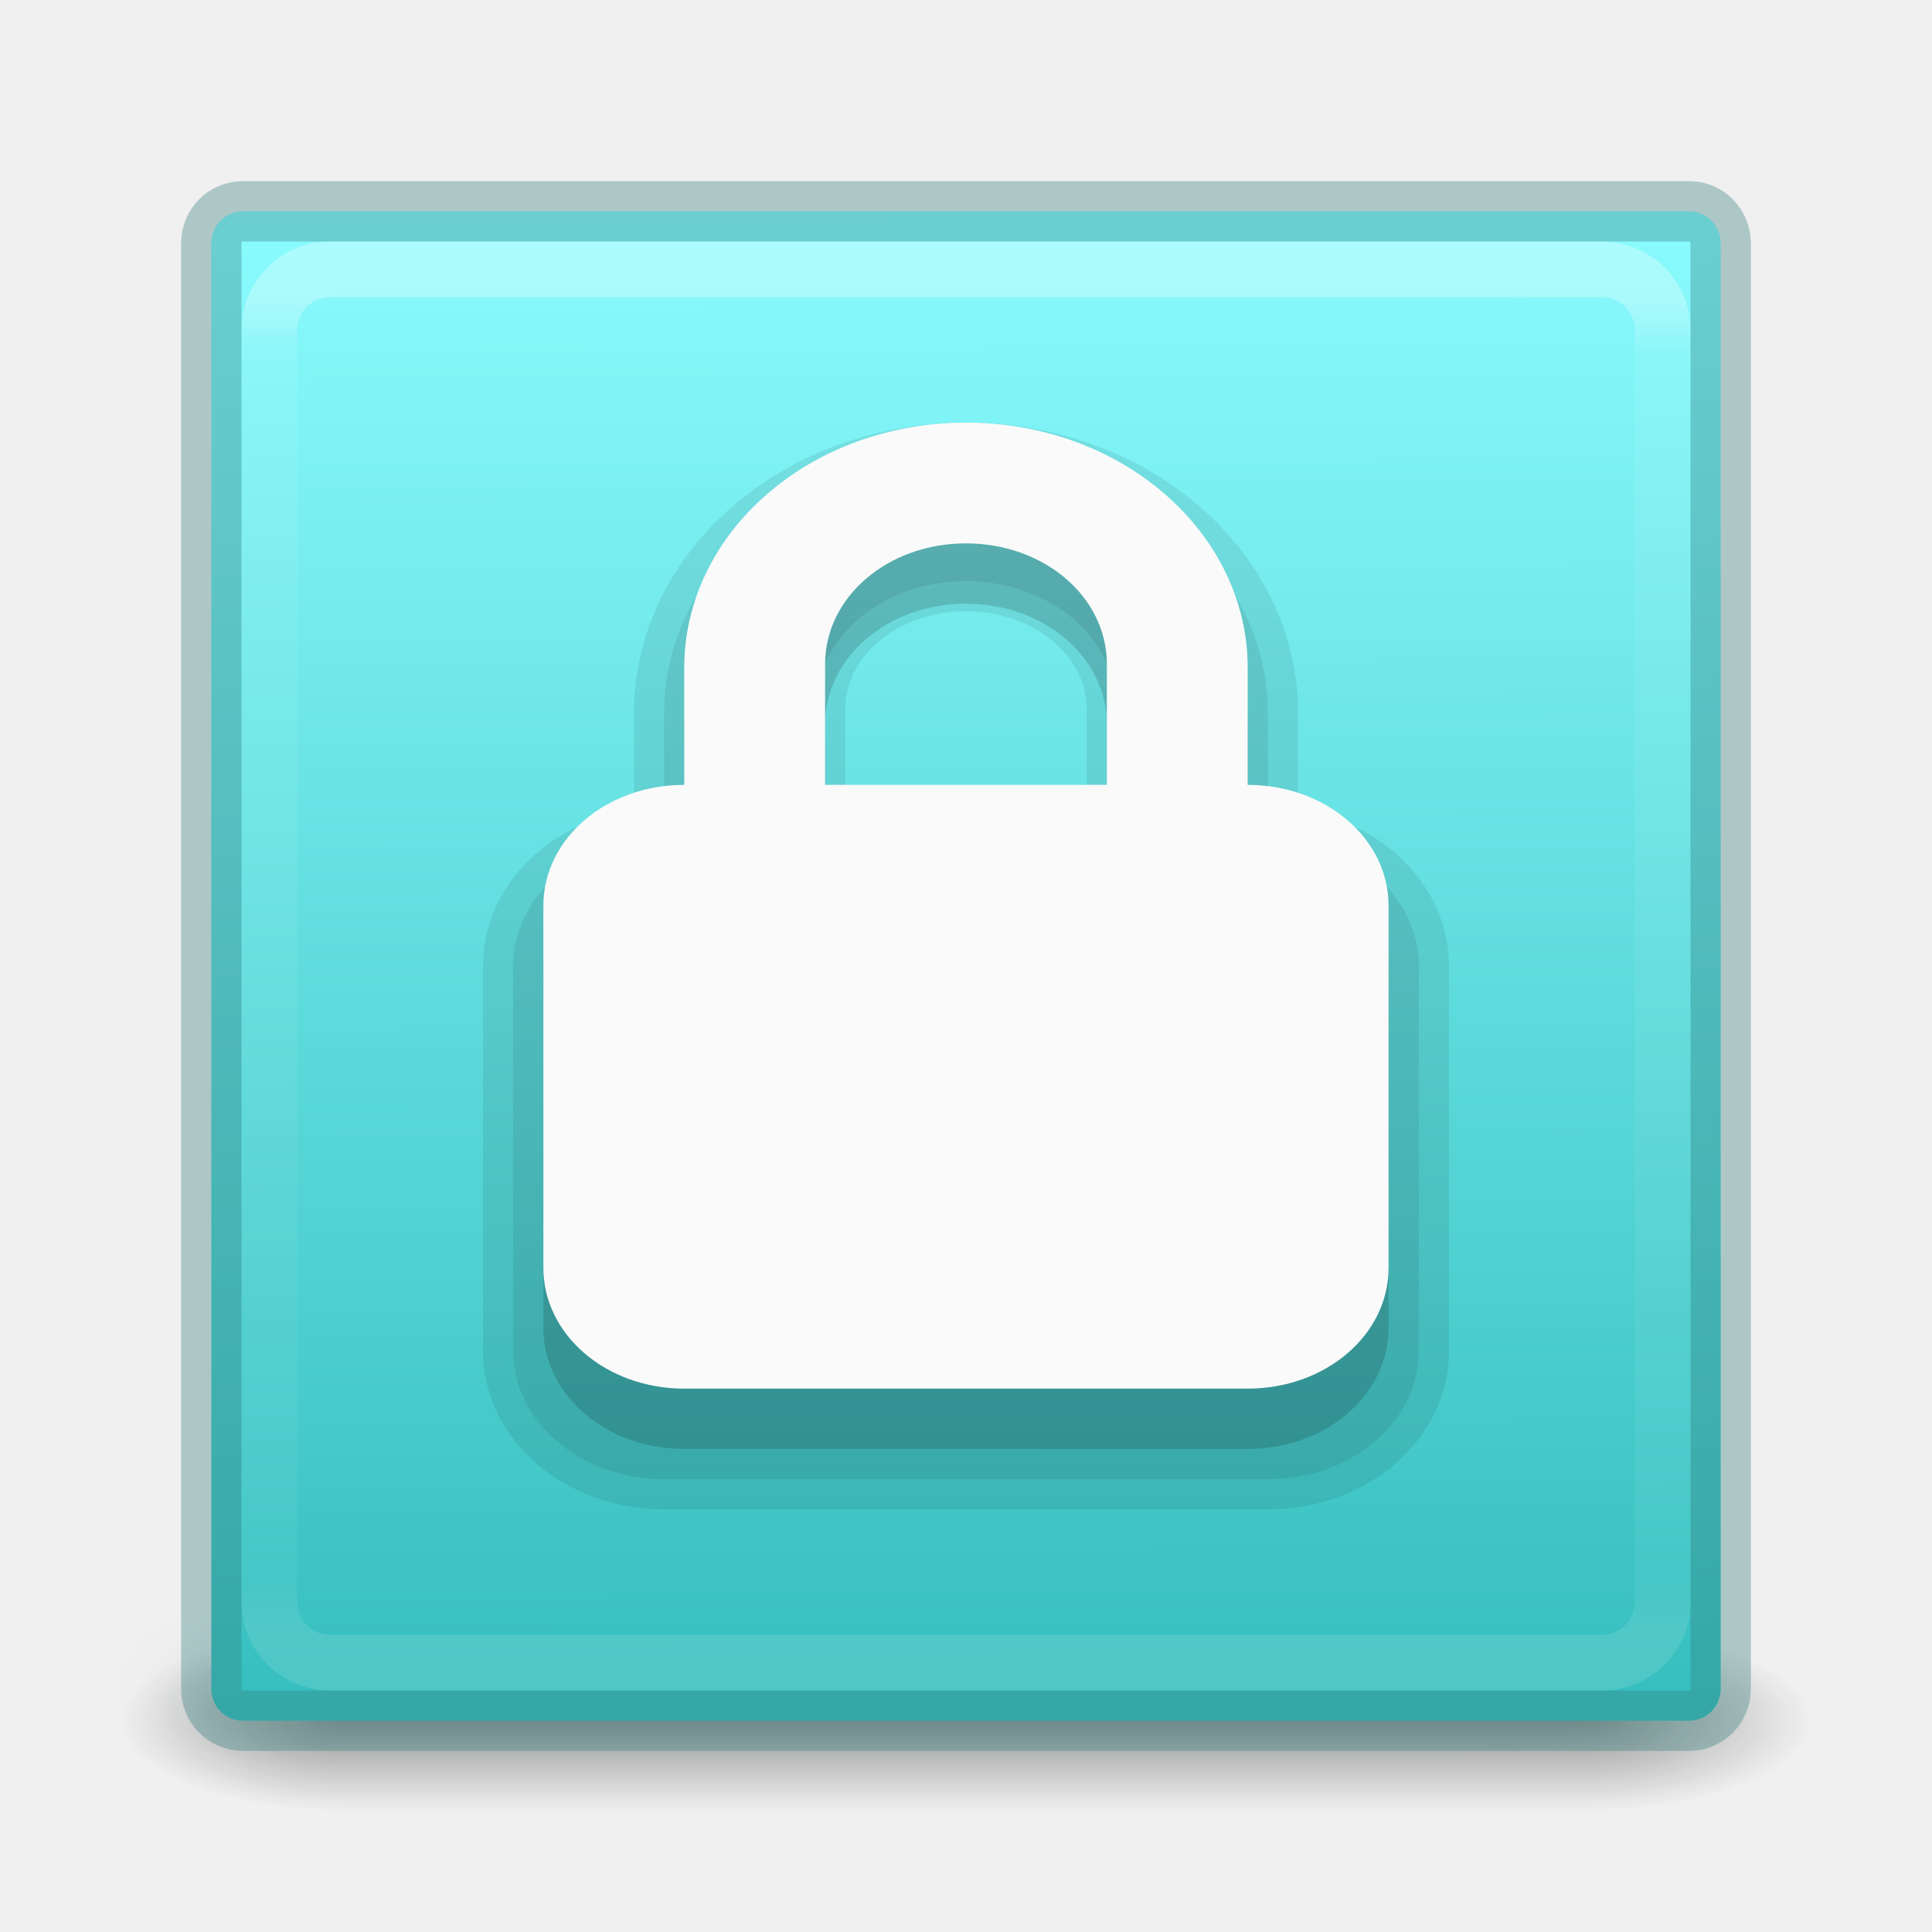
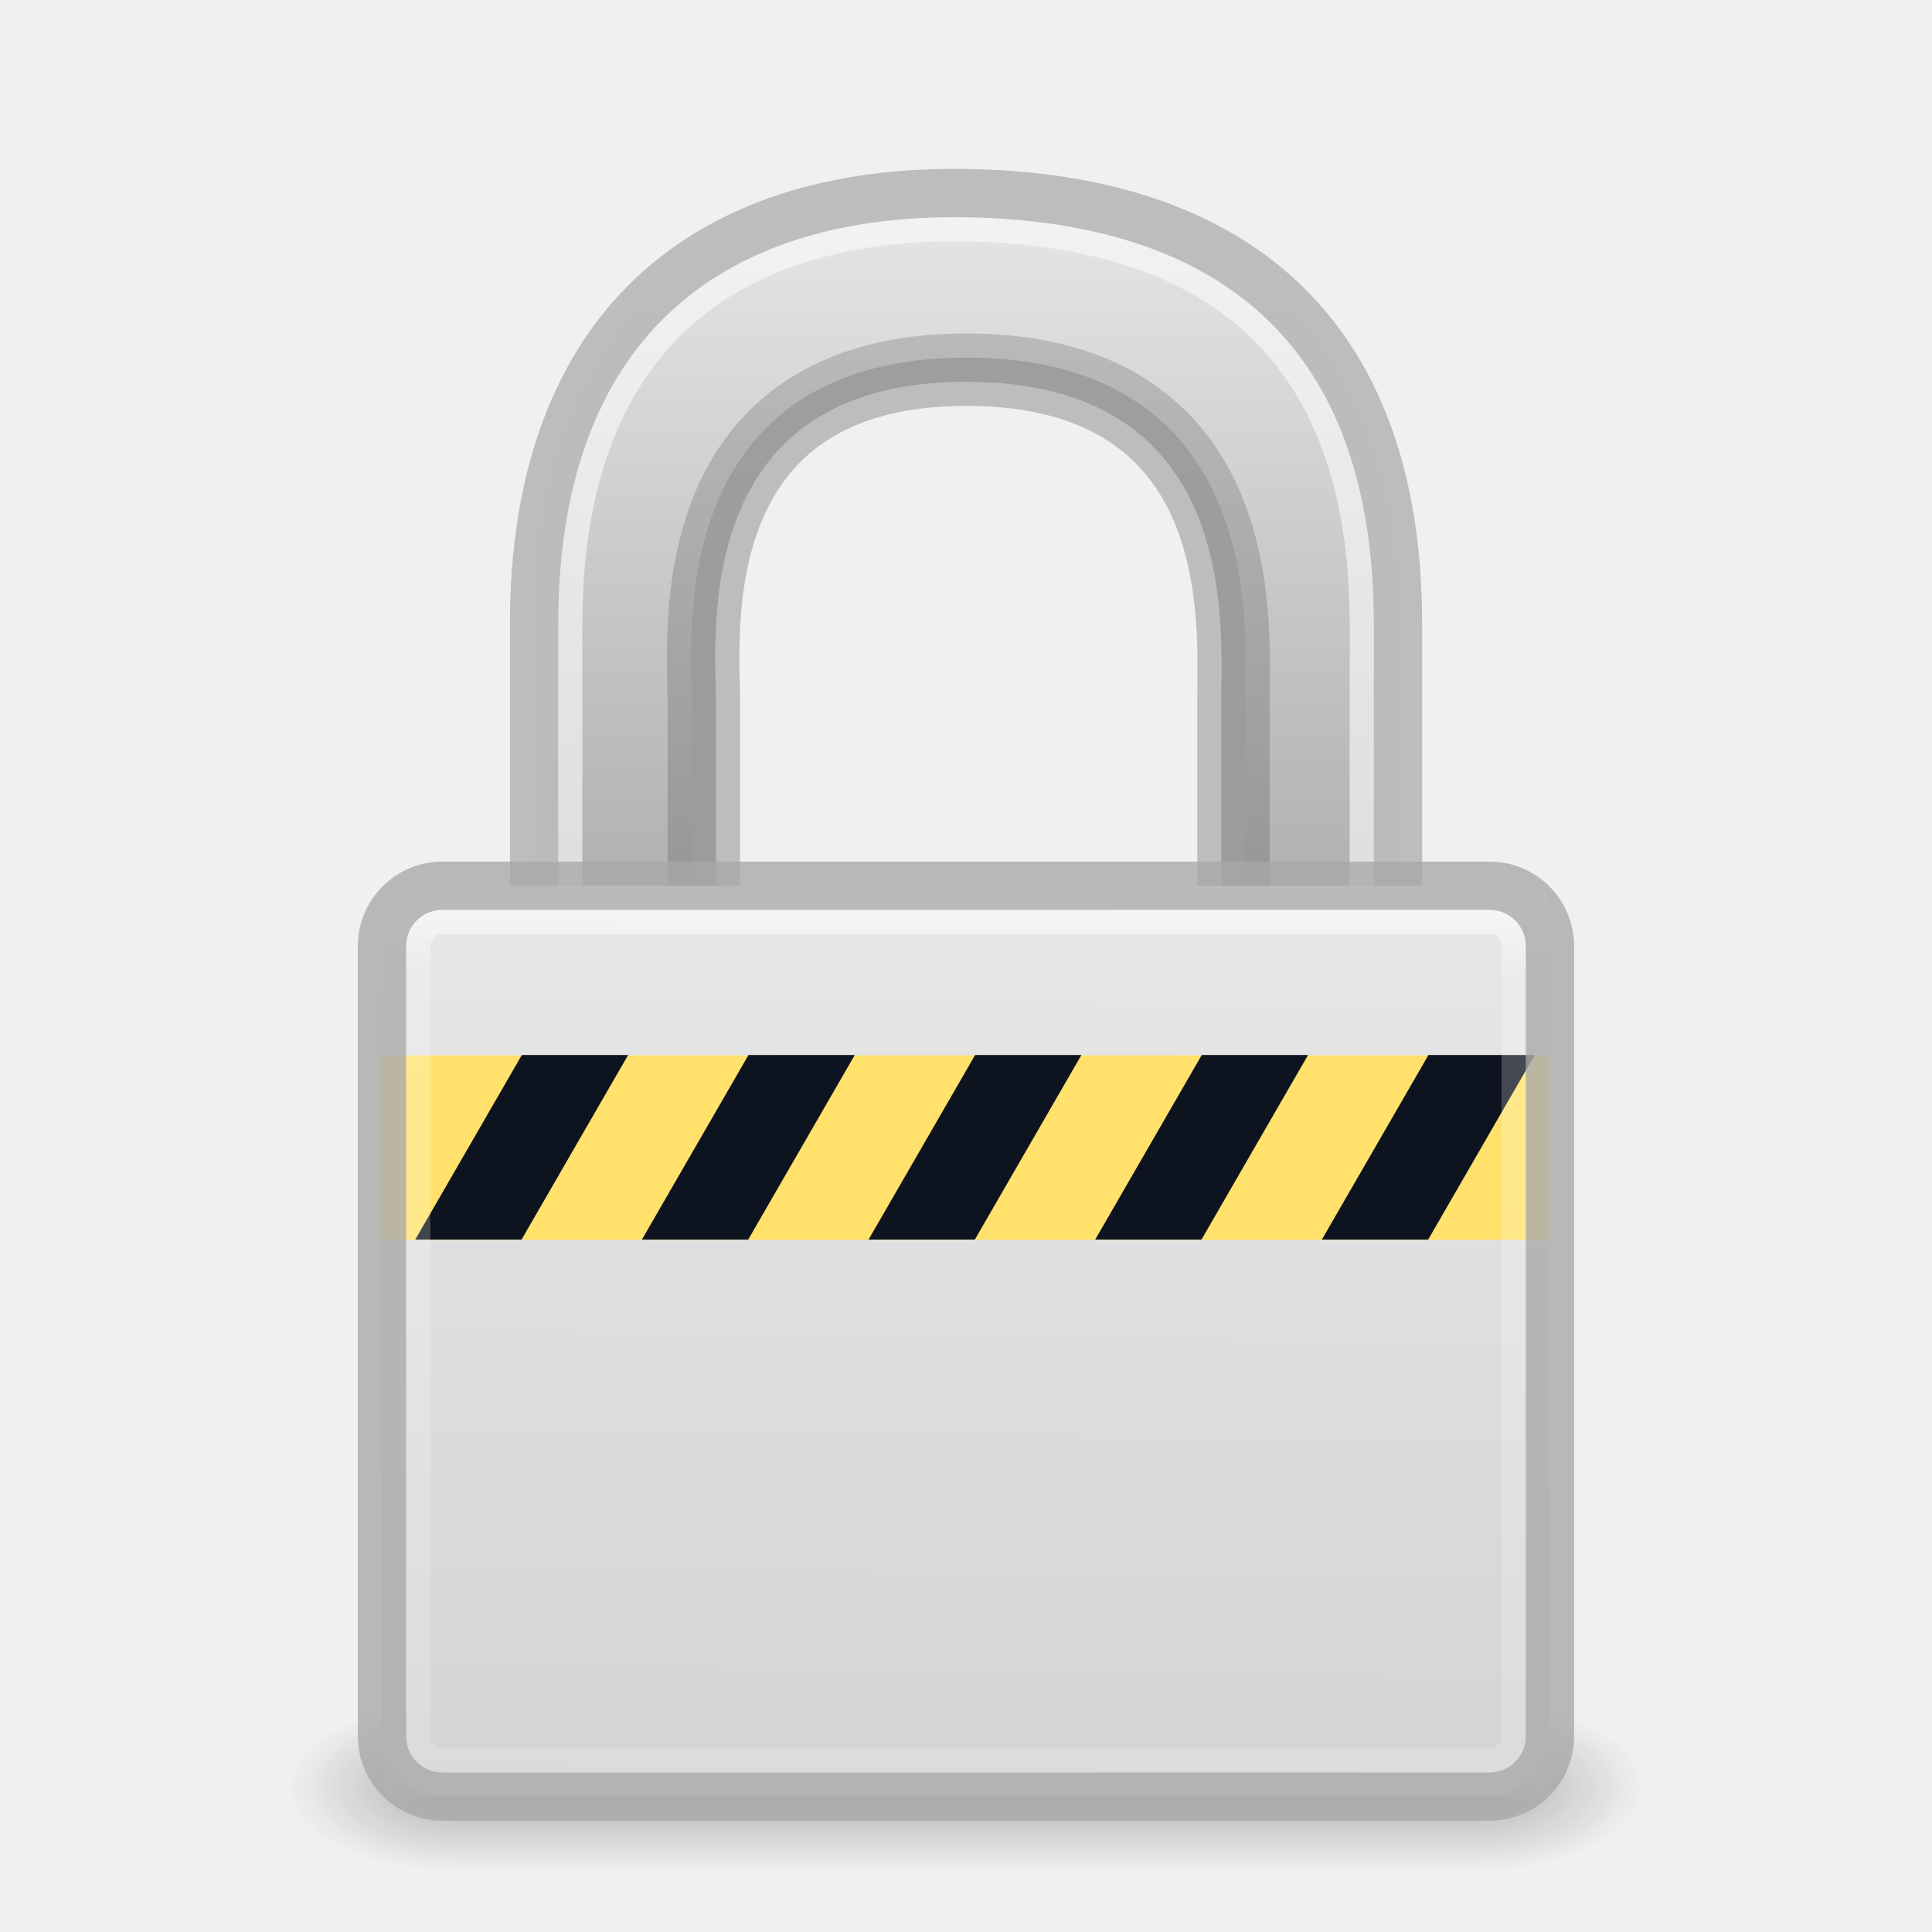
<svg xmlns="http://www.w3.org/2000/svg" xmlns:xlink="http://www.w3.org/1999/xlink" width="32" height="32" viewBox="0 0 32 32" version="1.1" id="SVGRoot">
  <defs id="defs3729">
+     <linearGradient id="linearGradient1091">
+       <stop offset="0" style="stop-color:#ffffff;stop-opacity:1" id="stop1083" />
+       <stop offset="0.089" style="stop-color:#ffffff;stop-opacity:0.235" id="stop1085" />
+       <stop offset="0.915" style="stop-color:#ffffff;stop-opacity:0.157" id="stop1087" />
+       <stop offset="1" style="stop-color:#ffffff;stop-opacity:0.392" id="stop1089" />
+     </linearGradient>
+     <linearGradient id="linearGradient2127">
+       <stop offset="0" style="stop-color:#eaece9;stop-opacity:1" id="stop2123" />
+       <stop offset="1" style="stop-color:#abacae;stop-opacity:1" id="stop2125" />
+     </linearGradient>
+     <linearGradient id="linearGradient2081">
+       <stop offset="0" style="stop-color:#ffffff;stop-opacity:1" id="stop2073" />
+       <stop offset="0.107" style="stop-color:#ffffff;stop-opacity:0.235" id="stop2075" />
+       <stop offset="0.932" style="stop-color:#ffffff;stop-opacity:0.157" id="stop2077" />
+       <stop offset="1" style="stop-color:#ffffff;stop-opacity:0.392" id="stop2079" />
+     </linearGradient>
+     <linearGradient id="linearGradient2049">
+       <stop offset="0" style="stop-color:#ffffff;stop-opacity:1" id="stop2041" />
+       <stop offset="0.142" style="stop-color:#ffffff;stop-opacity:0.235" id="stop2043" />
+       <stop offset="0.986" style="stop-color:#ffffff;stop-opacity:0.157" id="stop2045" />
+       <stop offset="1" style="stop-color:#ffffff;stop-opacity:0.392" id="stop2047" />
+     </linearGradient>
+     <linearGradient id="linearGradient2005">
+       <stop style="stop-color:#d4d4d4;stop-opacity:1;" offset="0" id="stop2001" />
+       <stop style="stop-color:#fafafa;stop-opacity:1" offset="1" id="stop2003" />
+     </linearGradient>
+     <linearGradient id="linearGradient1442">
+       <stop style="stop-color:#f8ffff;stop-opacity:1" offset="0" id="stop1438" />
+       <stop style="stop-color:#fafafa;stop-opacity:1" offset="1" id="stop1440" />
+     </linearGradient>
    <linearGradient id="linearGradient884">
      <stop style="stop-color:#36bebe;stop-opacity:1" offset="0" id="stop880" />
      <stop style="stop-color:#8cfcff;stop-opacity:1" offset="1" id="stop882" />
    </linearGradient>
    <filter style="color-interpolation-filters:sRGB" id="filter2385" x="-0.061" width="1.121" y="-1.914" height="4.828">
      <feGaussianBlur stdDeviation="1.209" id="feGaussianBlur2387" />
    </filter>
-     <linearGradient xlink:href="#linearGradient884" id="linearGradient886" x1="7.894" y1="14.762" x2="7.841" y2="0.929" gradientUnits="userSpaceOnUse" gradientTransform="matrix(1.815163,0,0,1.815163,1.478693,-14.52131)" />
-     <linearGradient id="linearGradient4687">
-       <stop id="stop4689" style="stop-color:#000000;stop-opacity:1" offset="0" />
-       <stop id="stop4691" style="stop-color:#000000;stop-opacity:0" offset="1" />
+     <linearGradient xlink:href="#linearGradient884" id="linearGradient886" x1="7.894" y1="14.762" x2="7.841" y2="0.929" gradientUnits="userSpaceOnUse" gradientTransform="matrix(7.069583,0,0,7.069583,8.443331,-105.5567)" />
+     <linearGradient xlink:href="#linearGradient1442" id="linearGradient1444" x1="24.049" y1="-21.021" x2="23.996" y2="5.098" gradientUnits="userSpaceOnUse" gradientTransform="matrix(2.131066,0,0,2.065559,13.85441,-34.62326)" />
+     <linearGradient x1="76.523" y1="-9.023" x2="76.523" y2="3.451" id="linearGradient3149" xlink:href="#linearGradient4113" gradientUnits="userSpaceOnUse" gradientTransform="matrix(0.8955358,0,0,-0.8966327,-111.317,-44.54436)" />
+     <linearGradient id="linearGradient4113">
+       <stop id="stop4115" style="stop-color:#000000;stop-opacity:1" offset="0" />
+       <stop id="stop4117" style="stop-color:#000000;stop-opacity:0" offset="1" />
    </linearGradient>
-     <linearGradient x1="38.546" y1="6.374" x2="38.546" y2="41.679" id="linearGradient3483" xlink:href="#linearGradient3924-0" gradientUnits="userSpaceOnUse" gradientTransform="matrix(0.6237007,0,0,0.6237007,1.031184,-14.96881)" />
-     <linearGradient id="linearGradient3924-0">
-       <stop id="stop3926-6" style="stop-color:#ffffff;stop-opacity:1" offset="0" />
-       <stop id="stop3928-3" style="stop-color:#ffffff;stop-opacity:0.235" offset="0.038" />
-       <stop id="stop3930-2" style="stop-color:#ffffff;stop-opacity:0.157" offset="0.962" />
-       <stop id="stop3932-62" style="stop-color:#ffffff;stop-opacity:0.392" offset="1" />
+     <linearGradient x1="24" y1="5" x2="24" y2="43" id="linearGradient3159" xlink:href="#linearGradient3924-776" gradientUnits="userSpaceOnUse" gradientTransform="matrix(2.542396,0,0,2.542395,3.982518,-110.0175)" />
+     <linearGradient id="linearGradient3924-776">
+       <stop id="stop3124" style="stop-color:#ffffff;stop-opacity:1" offset="0" />
+       <stop id="stop3126" style="stop-color:#ffffff;stop-opacity:0.235" offset="0.063" />
+       <stop id="stop3128" style="stop-color:#ffffff;stop-opacity:0.157" offset="0.951" />
+       <stop id="stop3130" style="stop-color:#ffffff;stop-opacity:0.392" offset="1" />
    </linearGradient>
-     <radialGradient cx="6.73" cy="9.957" r="12.672" fx="6.2" fy="9.957" id="radialGradient4388" xlink:href="#linearGradient2867-449-88-871-390-598-476-591-434-148-57-177-8-3-3-6-4-8-8-8-5" gradientUnits="userSpaceOnUse" gradientTransform="matrix(0,6.575229,-8.07228,0,56.11479,-71.90263)" />
+     <radialGradient cx="6.73" cy="9.957" r="12.672" fx="6.2" fy="9.957" id="radialGradient3395" xlink:href="#linearGradient2867-449-88-871-390-598-476-591-434-148-57-177-8-3-3-6-4-8-8-8-5" gradientUnits="userSpaceOnUse" gradientTransform="matrix(0,25.08328,-30.79425,0,254.8159,-322.342)" />
    <linearGradient id="linearGradient2867-449-88-871-390-598-476-591-434-148-57-177-8-3-3-6-4-8-8-8-5">
      <stop id="stop3750-1-0-7-6-6-1-3-9-3" style="stop-color:#919caf;stop-opacity:1" offset="0" />
      <stop id="stop3752-3-7-4-0-32-8-923-0-7" style="stop-color:#68758e;stop-opacity:1" offset="0.262" />
      <stop id="stop3754-1-8-5-2-7-6-7-1-9" style="stop-color:#485a6c;stop-opacity:1" offset="0.705" />
      <stop id="stop3756-1-6-2-6-6-1-96-6-0" style="stop-color:#444c5c;stop-opacity:1" offset="1" />
    </linearGradient>
-     <radialGradient cx="4.993" cy="43.5" r="2.5" fx="4.993" fy="43.5" id="radialGradient3493" xlink:href="#linearGradient3688-166-749-6" gradientUnits="userSpaceOnUse" gradientTransform="matrix(2.003784,0,0,1.4,27.98813,-17.4)" />
-     <linearGradient id="linearGradient3688-166-749-6">
-       <stop id="stop2883-8" style="stop-color:#181818;stop-opacity:1" offset="0" />
-       <stop id="stop2885-3" style="stop-color:#181818;stop-opacity:0" offset="1" />
+     <radialGradient cx="4.993" cy="43.5" r="2.5" fx="4.993" fy="43.5" id="radialGradient2455-1" xlink:href="#linearGradient3688-166-749-5" gradientUnits="userSpaceOnUse" gradientTransform="matrix(2.003784,0,0,1.4,27.98813,-17.4)" />
+     <linearGradient id="linearGradient3688-166-749-5">
+       <stop id="stop2883-0" style="stop-color:#181818;stop-opacity:1" offset="0" />
+       <stop id="stop2885-5" style="stop-color:#181818;stop-opacity:0" offset="1" />
    </linearGradient>
-     <radialGradient cx="4.993" cy="43.5" r="2.5" fx="4.993" fy="43.5" id="radialGradient3495" xlink:href="#linearGradient3688-166-749-6" gradientUnits="userSpaceOnUse" gradientTransform="matrix(2.003784,0,0,1.4,-20.01187,-104.4)" />
-     <linearGradient x1="25.058" y1="47.028" x2="25.058" y2="39.999" id="linearGradient3497" xlink:href="#linearGradient3702-501-757-3" gradientUnits="userSpaceOnUse" />
-     <linearGradient id="linearGradient3702-501-757-3">
-       <stop id="stop2895-3" style="stop-color:#181818;stop-opacity:0" offset="0" />
-       <stop id="stop2897-28" style="stop-color:#181818;stop-opacity:1" offset="0.5" />
-       <stop id="stop2899-8" style="stop-color:#181818;stop-opacity:0" offset="1" />
+     <radialGradient cx="4.993" cy="43.5" r="2.5" fx="4.993" fy="43.5" id="radialGradient2457-5" xlink:href="#linearGradient3688-166-749-5" gradientUnits="userSpaceOnUse" gradientTransform="matrix(2.003784,0,0,1.4,-20.01187,-104.4)" />
+     <linearGradient x1="25.058" y1="47.028" x2="25.058" y2="39.999" id="linearGradient2459-7" xlink:href="#linearGradient3702-501-757-0" gradientUnits="userSpaceOnUse" />
+     <linearGradient id="linearGradient3702-501-757-0">
+       <stop id="stop2895-0" style="stop-color:#181818;stop-opacity:0" offset="0" />
+       <stop id="stop2897-2" style="stop-color:#181818;stop-opacity:1" offset="0.5" />
+       <stop id="stop2899-6" style="stop-color:#181818;stop-opacity:0" offset="1" />
    </linearGradient>
-     <linearGradient gradientTransform="matrix(0.7473457,0,0,-0.7482173,-42.77292,18.92098)" gradientUnits="userSpaceOnUse" xlink:href="#linearGradient4687" id="linearGradient3143" y2="25.361" x2="30.213" y1="21.417" x1="30.213" />
+     <radialGradient cx="-4.029" cy="93.468" r="35.338" fx="-4.029" fy="93.468" id="radialGradient4377" xlink:href="#linearGradient4113" gradientUnits="userSpaceOnUse" gradientTransform="matrix(1.556392,0,0,0.1697883,70.27036,-14.8689)" />
+     <linearGradient x1="8.643" y1="27.5" x2="23.3" y2="27.5" id="linearGradient3888-76" xlink:href="#linearGradient6057-35" gradientUnits="userSpaceOnUse" gradientTransform="matrix(-1.867169,0,0,1.500012,193.5339,-73.01307)" />
+     <linearGradient id="linearGradient6057-35">
+       <stop id="stop6059-0" style="stop-color:#ffffff;stop-opacity:1" offset="0" />
+       <stop id="stop6061-4" style="stop-color:#ffffff;stop-opacity:0" offset="1" />
+     </linearGradient>
+     <linearGradient x1="8.643" y1="27.5" x2="23.3" y2="27.5" id="linearGradient3927-6" xlink:href="#linearGradient4113" gradientUnits="userSpaceOnUse" gradientTransform="matrix(-1.867169,0,0,1.500012,165.0446,-73.10499)" />
+     <linearGradient x1="21.771" y1="14.871" x2="21.771" y2="27.925" id="linearGradient3059" xlink:href="#linearGradient5443" gradientUnits="userSpaceOnUse" gradientTransform="matrix(1.526316,0,0,1.428571,139.827,-54.47692)" />
+     <linearGradient id="linearGradient5443">
+       <stop id="stop5445" style="stop-color:#ffffff;stop-opacity:1" offset="0" />
+       <stop id="stop5447" style="stop-color:#ffffff;stop-opacity:0.235" offset="0.033" />
+       <stop id="stop5449" style="stop-color:#ffffff;stop-opacity:0.157" offset="0.986" />
+       <stop id="stop5451" style="stop-color:#ffffff;stop-opacity:0.392" offset="1" />
+     </linearGradient>
+     <linearGradient x1="9" y1="29" x2="9" y2="14" id="linearGradient3062" xlink:href="#linearGradient6057-35" gradientUnits="userSpaceOnUse" gradientTransform="matrix(1.000008,0,0,1.400011,169.2483,-6.337521)" />
+     <linearGradient x1="9" y1="29" x2="9" y2="14" id="linearGradient3065" xlink:href="#linearGradient6057-35" gradientUnits="userSpaceOnUse" gradientTransform="matrix(1.000008,0,0,1.400011,142.2481,-6.337521)" />
+     <linearGradient x1="24" y1="29" x2="24" y2="14" id="linearGradient3068" xlink:href="#linearGradient5475" gradientUnits="userSpaceOnUse" gradientTransform="matrix(1.333333,0,0,1.400011,144.9147,-53.86295)" />
+     <linearGradient id="linearGradient5475">
+       <stop id="stop5477" style="stop-color:#d88f22;stop-opacity:1" offset="0" />
+       <stop id="stop5479" style="stop-color:#d88f22;stop-opacity:0" offset="1" />
+     </linearGradient>
+     <linearGradient x1="9" y1="29" x2="9" y2="14" id="linearGradient3071" xlink:href="#linearGradient5475" gradientUnits="userSpaceOnUse" gradientTransform="matrix(1.333333,0,0,1.400011,140.9148,-53.86295)" />
+     <radialGradient cx="16.824" cy="11.368" r="10.5" fx="16.777" fy="11.597" id="radialGradient3074" xlink:href="#linearGradient5409" gradientUnits="userSpaceOnUse" gradientTransform="matrix(0,2.22619,-3.210056,0,200.7402,-70.1533)" />
+     <linearGradient id="linearGradient5409">
+       <stop id="stop5411" style="stop-color:#f2e0c4;stop-opacity:1" offset="0" />
+       <stop id="stop5559" style="stop-color:#e5af5b;stop-opacity:1" offset="0.765" />
+       <stop id="stop5413" style="stop-color:#af6900;stop-opacity:1" offset="1" />
+     </linearGradient>
+     <linearGradient x1="25.058" y1="47.028" x2="25.058" y2="39.999" id="linearGradient3087" xlink:href="#linearGradient3702-501-757-0" gradientUnits="userSpaceOnUse" gradientTransform="matrix(0.601747,0,0,0.4011645,1.558075,108.1505)" />
+     <radialGradient cx="4.993" cy="43.5" r="2.5" fx="4.993" fy="43.5" id="radialGradient3090" xlink:href="#linearGradient3688-166-749-5" gradientUnits="userSpaceOnUse" gradientTransform="matrix(1.125386,0,0,0.5616303,-13.19851,-150.032)" />
+     <radialGradient cx="4.993" cy="43.5" r="2.5" fx="4.993" fy="43.5" id="radialGradient3093" xlink:href="#linearGradient3688-166-749-5" gradientUnits="userSpaceOnUse" gradientTransform="matrix(1.125386,0,0,0.5616303,18.80149,101.1702)" />
+     <radialGradient cx="18.031" cy="6.281" r="3.182" fx="18.031" fy="6.281" id="radialGradient3328" xlink:href="#linearGradient6057-35" gradientUnits="userSpaceOnUse" gradientTransform="matrix(0.9605048,0,0,0.9968005,140.6021,-58.40987)" />
+     <linearGradient x1="32.128" y1="13.789" x2="35.021" y2="13.789" id="linearGradient3326" xlink:href="#linearGradient4113" gradientUnits="userSpaceOnUse" gradientTransform="matrix(-0.8563683,0,0,0.9968005,185.2485,-57.25031)" />
+     <linearGradient x1="35.005" y1="14.85" x2="33.004" y2="14.85" id="linearGradient3324" xlink:href="#linearGradient4113" gradientUnits="userSpaceOnUse" gradientTransform="matrix(0.8563683,0,0,0.9968005,145.0769,-57.25031)" />
+     <linearGradient id="linearGradient10591-4">
+       <stop id="stop10593-3" style="stop-color:#cad0c6;stop-opacity:1" offset="0" />
+       <stop id="stop10599-8" style="stop-color:#eaece9;stop-opacity:1" offset="0.5" />
+       <stop id="stop10595-4" style="stop-color:#c5cbc0;stop-opacity:1" offset="1" />
+     </linearGradient>
+     <linearGradient x1="24.46" y1="3.489" x2="24.499" y2="25.013" id="linearGradient4076" xlink:href="#linearGradient2127" gradientUnits="userSpaceOnUse" gradientTransform="matrix(0.5327226,0,0,0.6200815,3.177316,96.15061)" />
+     <linearGradient xlink:href="#linearGradient2005" id="linearGradient2007" x1="164.561" y1="-12.913" x2="165.123" y2="-60.975" gradientUnits="userSpaceOnUse" gradientTransform="matrix(0.624029,0,0,0.624029,-86.49569,133.7214)" />
+     <linearGradient xlink:href="#linearGradient2049" id="linearGradient2039" x1="72.478" y1="54.631" x2="72.17" y2="103.73" gradientUnits="userSpaceOnUse" />
+     <clipPath clipPathUnits="userSpaceOnUse" id="clipPath1029">
+       <path d="M 35.382,60.546 V 41.345 c 0,-19.52 11.203,-28.794 28.511,-28.55 17.402,0.244 28.724,8.8 28.724,28.55 V 61.166 H 80.918 V 46.306 c 0,-4.961 1.211,-21.013 -16.902,-21.013 -17.964,0 -16.655,16.151 -16.586,20.993 v 14.344 z" id="path1031" style="fill:url(#linearGradient1033);fill-opacity:1;fill-rule:evenodd;stroke:none;stroke-width:1.887" />
+     </clipPath>
+     <linearGradient xlink:href="#linearGradient2127" id="linearGradient1033" gradientUnits="userSpaceOnUse" gradientTransform="matrix(2.130891,0,0,2.480326,12.70926,0.6024229)" x1="24.46" y1="3.489" x2="24.499" y2="25.013" />
+     <clipPath clipPathUnits="userSpaceOnUse" id="clipPath1043">
+       <rect y="-23.266" x="211.823" height="4.893" width="30.965" id="rect1045" style="opacity:1;fill:#ffffff;fill-opacity:1;fill-rule:evenodd;stroke:none;stroke-width:0.52;stroke-linecap:round;stroke-linejoin:round;stroke-miterlimit:4;stroke-dasharray:none;stroke-dashoffset:0;stroke-opacity:0.514;paint-order:markers fill stroke" />
+     </clipPath>
+     <clipPath clipPathUnits="userSpaceOnUse" id="clipPath1067">
+       <path style="fill:url(#linearGradient1071);fill-opacity:1;fill-rule:evenodd;stroke:none;stroke-width:1.887" id="path1069" d="M 49.03,58.355 V 43.792 c 0,-14.805 8.497,-21.839 21.624,-21.654 13.199,0.185 21.786,6.674 21.786,21.654 V 58.825 h -8.874 V 47.554 c 0,-3.762 0.919,-15.937 -12.819,-15.937 -13.625,0 -12.632,12.25 -12.579,15.922 v 10.879 z" />
+     </clipPath>
+     <linearGradient xlink:href="#linearGradient10591-4" id="linearGradient1071" gradientUnits="userSpaceOnUse" gradientTransform="matrix(1.616161,0,0,1.881188,31.83369,12.89111)" x1="10.651" y1="2.914" x2="27.192" y2="17.47" />
+     <clipPath clipPathUnits="userSpaceOnUse" id="clipPath1095">
+       <rect y="83.204" x="19.636" height="29.74" width="88.727" id="rect1097" style="opacity:1;fill:#555761;fill-opacity:1;stroke:none;stroke-width:0.9;stroke-miterlimit:4;stroke-dasharray:none;stroke-opacity:1" />
+     </clipPath>
+     <clipPath clipPathUnits="userSpaceOnUse" id="clipPath1773">
+       <rect style="color:#000000;display:inline;overflow:visible;visibility:visible;fill:none;fill-opacity:1;fill-rule:nonzero;stroke:#a8a8a8;stroke-width:1;stroke-miterlimit:4;stroke-dasharray:none;stroke-opacity:0.774;marker:none;enable-background:accumulate" id="rect1775" y="56.965" x="41.481" ry="1" rx="1" height="45.625" width="58.504" />
+     </clipPath>
  </defs>
-   <g id="layer1" transform="translate(0,16)">
-     <g transform="matrix(0.6999997,0,0,0.3333336,-0.8000002,-1.66667)" id="g2036-2" style="display:inline">
-       <g transform="matrix(1.052632,0,0,1.285713,-1.263158,-13.42854)" id="g3712-3" style="opacity:0.4">
-         <rect width="5" height="7" x="38" y="40" id="rect2801-0" style="fill:url(#radialGradient3493);fill-opacity:1;stroke:none" />
-         <rect width="5" height="7" x="-10" y="-47" transform="scale(-1)" id="rect3696-2" style="fill:url(#radialGradient3495);fill-opacity:1;stroke:none" />
-         <rect width="28" height="7" x="10" y="40" id="rect3700-1" style="fill:url(#linearGradient3497);fill-opacity:1;stroke:none" />
+   <g id="layer1" transform="translate(0,16)" style="display:none">
+     <path d="m 119,1.001 a 55,6 0 0 1 -110,0 55,6 0 1 1 110,0 z" id="path3041" style="color:#000000;display:inline;overflow:visible;visibility:visible;opacity:0.2;fill:url(#radialGradient4377);fill-opacity:1;fill-rule:nonzero;stroke:none;stroke-width:1;marker:none;enable-background:accumulate" />
+     <g transform="matrix(2.699999,0,0,0.5555561,1.199999,-23.11112)" id="g2036" style="display:inline">
+       <g transform="matrix(1.052632,0,0,1.285713,-1.263158,-13.42854)" id="g3712" style="opacity:0.4">
+         <rect width="5" height="7" x="38" y="40" id="rect2801" style="fill:url(#radialGradient2455-1);fill-opacity:1;stroke:none" />
+         <rect width="5" height="7" x="-10" y="-47" transform="scale(-1)" id="rect3696" style="fill:url(#radialGradient2457-5);fill-opacity:1;stroke:none" />
+         <rect width="28" height="7" x="10" y="40" id="rect3700" style="fill:url(#linearGradient2459-7);fill-opacity:1;stroke:none" />
      </g>
    </g>
-     <path id="rect2099" style="opacity:0.417;fill:#53676c;fill-opacity:1;stroke-width:0.672;filter:url(#filter2385)" d="m 4.176,18.059 c -2.881,0 -5.201,0.34 -5.201,0.76 0,0.42 2.32,0.758 5.201,0.758 H 41.605 c 2.881,0 5.201,-0.338 5.201,-0.758 0,-0.42 -2.32,-0.76 -5.201,-0.76 z" transform="matrix(0.5083749,0,0,0.4316282,3.534515,3.935427)" />
-     <path id="rect3747" style="opacity:1;fill:url(#linearGradient886);fill-opacity:1;stroke:#347d7d;stroke-width:1;stroke-linecap:round;stroke-linejoin:round;stroke-miterlimit:4;stroke-dasharray:none;stroke-opacity:0.353" d="m 4.021,-12.5 c -0.289,0 -0.521,0.236 -0.521,0.528 v 23.944 c 0,0.293 0.232,0.528 0.521,0.528 H 27.979 C 28.268,12.5 28.5,12.264 28.5,11.972 V -11.972 C 28.5,-12.264 28.268,-12.5 27.979,-12.5 Z" />
+     <path id="rect2099" style="opacity:0.417;fill:#53676c;fill-opacity:1;stroke-width:0.448;filter:url(#filter2385)" d="m 4.176,18.059 c -2.881,0 -5.201,0.34 -5.201,0.76 0,0.42 2.32,0.758 5.201,0.758 H 41.605 c 2.881,0 5.201,-0.338 5.201,-0.758 0,-0.42 -2.32,-0.76 -5.201,-0.76 z" transform="matrix(2.0335,0,0,1.726513,14.13806,-32.25829)" />
+     <path id="rect3747" style="opacity:1;fill:url(#linearGradient886);fill-opacity:1;stroke:#347d7d;stroke-width:2.632;stroke-linecap:round;stroke-linejoin:round;stroke-miterlimit:4;stroke-dasharray:none;stroke-opacity:0.353" d="m 18.344,-97.684 c -1.124,0 -2.029,0.917 -2.029,2.057 v 93.255 c 0,1.139 0.905,2.057 2.029,2.057 H 111.656 c 1.124,0 2.029,-0.917 2.029,-2.057 V -95.628 c 0,-1.139 -0.905,-2.057 -2.029,-2.057 z" />
    <g style="display:inline" id="g3532-1" transform="matrix(1.123442,0,-0.7136519,1.260733,157.0523,-7.731172)" />
    <g style="display:inline;fill:#fce94f;stroke:none" id="g3557-05" transform="matrix(1.123442,0,-0.7136519,1.260733,157.0523,-7.731172)" />
    <g id="layer10" style="display:inline" transform="matrix(1.142857,0,0,1.142857,-543.4921,502.675)" />
    <g id="layer13" style="display:inline" transform="matrix(1.142857,0,0,1.142857,-543.4921,502.675)" />
    <g id="layer14" transform="matrix(1.142857,0,0,1.142857,-543.4921,502.675)" />
    <g id="layer15" style="display:inline" transform="matrix(1.142857,0,0,1.142857,-543.4921,502.675)" />
    <g id="g71291" style="display:inline" transform="matrix(1.142857,0,0,1.142857,-543.4921,502.675)" />
    <g id="g4953" style="display:inline" transform="matrix(1.142857,0,0,1.142857,-543.4921,502.675)" />
    <g id="layer12" style="display:inline" transform="matrix(1.142857,0,0,1.142857,-543.4921,502.675)" />
    <g style="display:inline;fill:#3a4351;fill-opacity:1" id="g3532-1-2" transform="matrix(1.123442,0,-0.7136519,1.260733,157.0523,-7.731171)" />
    <g style="display:inline;fill:#3a4351;fill-opacity:1;stroke:none" id="g3557-05-9" transform="matrix(1.123442,0,-0.7136519,1.260733,157.0523,-7.731171)" />
    <g id="layer10-2" style="display:inline;fill:#3a4351;fill-opacity:1" transform="matrix(1.142857,0,0,1.142857,-543.4921,502.675)" />
    <g id="layer13-5" style="display:inline;fill:#3a4351;fill-opacity:1" transform="matrix(1.142857,0,0,1.142857,-543.4921,502.675)" />
    <g style="fill:#3a4351;fill-opacity:1" id="layer14-4" transform="matrix(1.142857,0,0,1.142857,-543.4921,502.675)" />
    <g id="layer15-3" style="display:inline;fill:#3a4351;fill-opacity:1" transform="matrix(1.142857,0,0,1.142857,-543.4921,502.675)" />
    <g id="g71291-8" style="display:inline;fill:#3a4351;fill-opacity:1" transform="matrix(1.142857,0,0,1.142857,-543.4921,502.675)" />
    <g id="g4953-4" style="display:inline;fill:#3a4351;fill-opacity:1" transform="matrix(1.142857,0,0,1.142857,-543.4921,502.675)" />
    <g id="layer12-6" style="display:inline;fill:#3a4351;fill-opacity:1" transform="matrix(1.142857,0,0,1.142857,-543.4921,502.675)" />
-     <path style="color:#000000;display:inline;overflow:visible;visibility:visible;opacity:0.15;fill:#000000;fill-opacity:1;fill-rule:nonzero;stroke:#000000;stroke-width:1;stroke-opacity:0.533;marker:none;enable-background:accumulate" id="rect2822-6" d="m 16,-8.5 c -2.77,0 -5,1.935 -5,4.316 v 2.059 c -1.385,0 -2.5,0.948 -2.5,2.125 V 6.375 c 0,1.177 1.115,2.125 2.5,2.125 H 21 c 1.385,0 2.5,-0.948 2.5,-2.125 V -1.3777821e-5 C 23.5,-1.177 22.385,-2.125 21,-2.125 V -4.184 C 21,-6.565 18.77,-8.5 16,-8.5 Z m 0,2.125 c 1.385,0 2.5,0.94 2.5,2.125 v 2.125 h -5 v -2.125 c 0,-1.185 1.115,-2.125 2.5,-2.125 z" />
-     <path style="color:#000000;display:inline;overflow:visible;visibility:visible;opacity:0.15;fill:#000000;fill-opacity:1;fill-rule:nonzero;stroke:none;stroke-width:1;stroke-opacity:0.533;marker:none;enable-background:accumulate" id="rect2822-6-9" d="m 16,-8 c -2.585,0 -4.667,1.822 -4.667,4.062 v 1.937 c -1.293,0 -2.333,0.892 -2.333,2 v 6 c 0,1.108 1.041,2 2.333,2 h 9.333 c 1.293,0 2.333,-0.892 2.333,-2 V -1.25e-5 c 0,-1.108 -1.041,-2 -2.333,-2 v -1.937 c 0,-2.241 -2.081,-4.062 -4.667,-4.062 z m 0,2 c 1.293,0 2.333,0.885 2.333,2 v 2 h -4.667 v -2 c 0,-1.115 1.041,-2 2.333,-2 z" />
-     <path style="color:#000000;display:inline;overflow:visible;visibility:visible;fill:#fafafa;fill-opacity:1;fill-rule:nonzero;stroke:none;stroke-width:1;marker:none;enable-background:accumulate" id="rect2822" d="m 16,-9 c -2.585,0 -4.667,1.822 -4.667,4.063 v 1.937 c -1.293,0 -2.333,0.892 -2.333,2 V 5 C 9,6.108 10.041,7 11.333,7 h 9.333 c 1.293,0 2.333,-0.892 2.333,-2 v -6 c 0,-1.108 -1.041,-2 -2.333,-2 v -1.937 c 0,-2.241 -2.081,-4.063 -4.667,-4.063 z m 0,2 c 1.293,0 2.333,0.885 2.333,2 v 2 h -4.667 v -2 c 0,-1.115 1.041,-2 2.333,-2 z" />
+     <path style="color:#000000;display:inline;overflow:visible;visibility:visible;opacity:0.15;fill:#000000;fill-opacity:1;fill-rule:nonzero;stroke:#000000;stroke-width:2.057;stroke-opacity:0.533;marker:none;enable-background:accumulate" id="rect2822-6" d="m 65,-74.652 c -8.853,0 -15.981,5.763 -15.981,12.854 v 6.13 c -4.427,0 -7.991,2.822 -7.991,6.328 v 18.984 c 0,3.506 3.564,6.328 7.991,6.328 h 31.962 c 4.427,0 7.991,-2.822 7.991,-6.328 V -49.34 c 0,-3.506 -3.564,-6.328 -7.991,-6.328 v -6.13 c 0,-7.09 -7.128,-12.854 -15.981,-12.854 z m 0,6.328 c 4.427,0 7.991,2.799 7.991,6.328 v 6.328 H 57.009 v -6.328 c 0,-3.529 3.564,-6.328 7.991,-6.328 z" />
+     <path style="color:#000000;display:inline;overflow:visible;visibility:visible;opacity:0.15;fill:#000000;fill-opacity:1;fill-rule:nonzero;stroke:none;stroke-width:2.147;stroke-opacity:0.533;marker:none;enable-background:accumulate" id="rect2822-6-9" d="m 65,-75.676 c -8.658,0 -15.628,5.644 -15.628,12.587 v 6.003 c -4.329,0 -7.814,2.764 -7.814,6.197 v 18.59 c 0,3.433 3.485,6.197 7.814,6.197 h 31.256 c 4.329,0 7.814,-2.764 7.814,-6.197 v -18.59 c 0,-3.433 -3.485,-6.197 -7.814,-6.197 v -6.003 c 0,-6.943 -6.97,-12.587 -15.628,-12.587 z m 0,6.197 c 4.329,0 7.814,2.741 7.814,6.197 v 6.197 H 57.186 v -6.197 c 0,-3.456 3.485,-6.197 7.814,-6.197 z" />
+     <path style="color:#000000;display:inline;overflow:visible;visibility:visible;fill:url(#linearGradient1444);fill-opacity:1;fill-rule:nonzero;stroke:none;stroke-width:2.147;marker:none;enable-background:accumulate" id="rect2822" d="m 65,-78 c -8.658,0 -15.628,5.644 -15.628,12.587 v 6.003 c -4.329,0 -7.814,2.764 -7.814,6.197 v 18.59 c 0,3.433 3.485,6.197 7.814,6.197 h 31.256 c 4.329,0 7.814,-2.764 7.814,-6.197 v -18.59 c 0,-3.433 -3.485,-6.197 -7.814,-6.197 v -6.003 C 80.628,-72.356 73.658,-78 65,-78 Z m 0,6.197 c 4.329,0 7.814,2.741 7.814,6.197 v 6.197 H 57.186 v -6.197 c 0,-3.456 3.485,-6.197 7.814,-6.197 z" />
    <g id="layer10-9" style="display:inline" transform="translate(-330.0812,574.547)" />
    <g id="layer13-6" style="display:inline" transform="translate(-330.0812,574.547)" />
    <g id="layer14-1" transform="translate(-330.0812,574.547)" />
    <g id="layer15-0" style="display:inline" transform="translate(-330.0812,574.547)" />
    <g id="g71291-3" style="display:inline" transform="translate(-330.0812,574.547)" />
    <g id="g4953-7" style="display:inline" transform="translate(-330.0812,574.547)" />
    <g id="layer12-65" style="display:inline" transform="translate(-330.0812,574.547)" />
-     <rect width="23.077" height="23.077" rx="1.003" ry="1.003" x="4.462" y="-11.538" id="rect6741-7-4" style="opacity:0.3;fill:none;stroke:url(#linearGradient3483);stroke-width:0.923;stroke-linecap:round;stroke-linejoin:round;stroke-miterlimit:4;stroke-dasharray:none;stroke-dashoffset:0;stroke-opacity:1" />
+     <rect width="94.069" height="94.069" rx="2.473" ry="2.274" x="17.966" y="-96.034" id="rect6741-7" style="opacity:0.3;fill:none;stroke:url(#linearGradient3159);stroke-width:0.931;stroke-linecap:round;stroke-linejoin:round;stroke-miterlimit:4;stroke-dasharray:none;stroke-dashoffset:0;stroke-opacity:1" />
+   </g>
+   <g id="layer3" style="display:none" transform="translate(0,-96)">
+     <rect style="opacity:0.354;fill:#919191;fill-opacity:1;fill-rule:evenodd;stroke:none;stroke-width:1;stroke-linecap:round;stroke-linejoin:round;stroke-miterlimit:4;stroke-dasharray:none;stroke-dashoffset:0;stroke-opacity:0.608;paint-order:markers fill stroke" id="rect2119" width="32" height="32" x="0" y="96" rx="1.887" ry="2.074" />
+   </g>
+   <g id="layer2" transform="translate(0,-96)">
+     <path style="fill:url(#linearGradient4076);fill-opacity:1;fill-rule:evenodd;stroke:none;stroke-width:1.887" id="path2086-6" d="m 8.846,111.136 v -4.8 c 0,-4.88 2.801,-7.199 7.128,-7.138 4.351,0.061 7.181,2.2 7.181,7.138 v 4.955 h -2.925 v -3.715 c 0,-1.24 0.303,-5.253 -4.226,-5.253 -4.491,0 -4.164,4.038 -4.146,5.248 v 3.586 z" />
+     <path d="M 49.03,58.355 V 43.792 c 0,-14.805 8.497,-21.839 21.624,-21.654 13.199,0.185 21.786,6.674 21.786,21.654 V 58.825" id="path2063" style="fill:none;fill-opacity:1;fill-rule:evenodd;stroke:#fafafa;stroke-width:4.854;stroke-opacity:0.615;stroke-miterlimit:4;stroke-dasharray:none" mask="none" transform="matrix(0.3296223,0,0,0.3296223,-7.315779,91.90141)" clip-path="url(#clipPath1067)" />
+     <path d="m 8.846,111.136 v -4.8 c 0,-4.88 2.801,-7.199 7.128,-7.138 4.351,0.061 7.181,2.2 7.181,7.138 v 4.955 h -2.925 v -3.715 c 0,-1.24 0.303,-5.253 -4.226,-5.253 -4.491,0 -4.164,4.038 -4.146,5.248 v 3.586 z" id="path2093" style="fill:none;fill-opacity:1;fill-rule:evenodd;stroke:#b7b7b7;stroke-width:0.8;stroke-miterlimit:4;stroke-dasharray:none;stroke-opacity:0.899" />
+     <path style="fill:none;fill-opacity:1;fill-rule:evenodd;stroke:#282828;stroke-width:6.4;stroke-miterlimit:4;stroke-dasharray:none;stroke-opacity:0.188" id="path1023" d="M 80.918,61.166 V 46.306 c 0,-4.961 1.211,-21.013 -16.902,-21.013 -17.964,0 -16.655,16.151 -16.586,20.993 v 14.344" clip-path="url(#clipPath1029)" transform="matrix(0.25,0,0,0.25,0,96)" />
+     <rect style="opacity:0.3;fill:url(#radialGradient3093);fill-opacity:1;stroke:none;stroke-width:1.887" id="rect2801-9" y="124.197" x="24.424" height="2.808" width="2.808" />
+     <rect style="opacity:0.3;fill:url(#radialGradient3090);fill-opacity:1;stroke:none;stroke-width:1.887" id="rect3696-3" transform="scale(-1)" y="-127.005" x="-7.576" height="2.808" width="2.808" />
+     <rect style="opacity:0.3;fill:url(#linearGradient3087);fill-opacity:1;stroke:none;stroke-width:1.887" id="rect3700-3" y="124.197" x="7.576" height="2.808" width="16.849" />
+     <rect style="color:#000000;display:inline;overflow:visible;visibility:visible;fill:url(#linearGradient2007);fill-opacity:1;fill-rule:nonzero;stroke:none;stroke-width:1.978px;marker:none;enable-background:accumulate" id="rect3186-2" y="110.671" x="6.327" ry="1" rx="1" height="15.086" width="19.345" />
+     <rect style="opacity:1;fill:#ffe16b;fill-opacity:1;fill-rule:evenodd;stroke:none;stroke-width:0.983;stroke-linecap:round;stroke-linejoin:round;stroke-miterlimit:4;stroke-dasharray:none;stroke-dashoffset:0;stroke-opacity:0.514;paint-order:markers fill stroke" id="rect1061" width="19.341" height="3.056" x="6.326" y="113.48" />
+     <g id="g1955" mask="none" transform="matrix(0.6246046,0,0,0.6246046,-125.9892,128.0068)" style="stroke-width:3.024" clip-path="url(#clipPath1043)">
+       <path id="path1945" style="opacity:1;fill:#0e141f;fill-opacity:1;fill-rule:evenodd;stroke:none;stroke-width:0.785;stroke-linecap:round;stroke-linejoin:round;stroke-miterlimit:4;stroke-dasharray:none;stroke-dashoffset:0;stroke-opacity:0.514;paint-order:markers fill stroke" d="m 210.563,-14.632 c 0,0 7.723,-13.376 7.723,-13.376 0,0 2.114,1.22 2.114,1.22 0,0 -7.723,13.376 -7.723,13.376 0,0 -2.114,-1.22 -2.114,-1.22" />
+       <path id="path1947" style="opacity:1;fill:#0e141f;fill-opacity:1;fill-rule:evenodd;stroke:none;stroke-width:0.785;stroke-linecap:round;stroke-linejoin:round;stroke-miterlimit:4;stroke-dasharray:none;stroke-dashoffset:0;stroke-opacity:0.514;paint-order:markers fill stroke" d="m 216.573,-14.632 c 0,0 7.723,-13.376 7.723,-13.376 0,0 2.114,1.22 2.114,1.22 0,0 -7.723,13.376 -7.723,13.376 0,0 -2.114,-1.22 -2.114,-1.22" />
+       <path id="path1949" style="opacity:1;fill:#0e141f;fill-opacity:1;fill-rule:evenodd;stroke:none;stroke-width:0.785;stroke-linecap:round;stroke-linejoin:round;stroke-miterlimit:4;stroke-dasharray:none;stroke-dashoffset:0;stroke-opacity:0.514;paint-order:markers fill stroke" d="m 222.583,-14.632 c 0,0 7.723,-13.376 7.723,-13.376 0,0 2.114,1.22 2.114,1.22 0,0 -7.723,13.376 -7.723,13.376 0,0 -2.114,-1.22 -2.114,-1.22" />
+       <path id="path1951" style="opacity:1;fill:#0e141f;fill-opacity:1;fill-rule:evenodd;stroke:none;stroke-width:0.785;stroke-linecap:round;stroke-linejoin:round;stroke-miterlimit:4;stroke-dasharray:none;stroke-dashoffset:0;stroke-opacity:0.514;paint-order:markers fill stroke" d="m 228.593,-14.632 c 0,0 7.723,-13.376 7.723,-13.376 0,0 2.114,1.22 2.114,1.22 0,0 -7.723,13.376 -7.723,13.376 0,0 -2.114,-1.22 -2.114,-1.22" />
+       <path id="path1953" style="opacity:1;fill:#0e141f;fill-opacity:1;fill-rule:evenodd;stroke:none;stroke-width:0.785;stroke-linecap:round;stroke-linejoin:round;stroke-miterlimit:4;stroke-dasharray:none;stroke-dashoffset:0;stroke-opacity:0.514;paint-order:markers fill stroke" d="m 234.604,-14.632 c 0,0 7.723,-13.376 7.723,-13.376 0,0 2.114,1.22 2.114,1.22 0,0 -7.723,13.376 -7.723,13.376 0,0 -2.114,-1.22 -2.114,-1.22" />
+     </g>
+     <rect width="58.504" height="45.625" rx="3.024" ry="3.024" x="41.481" y="56.965" id="rect2015" style="color:#000000;display:inline;overflow:visible;visibility:visible;fill:none;fill-opacity:1;fill-rule:nonzero;stroke:url(#linearGradient2039);stroke-width:4.839;stroke-miterlimit:4;stroke-dasharray:none;stroke-opacity:1;marker:none;enable-background:accumulate" mask="none" clip-path="url(#clipPath1773)" transform="matrix(0.3306594,0,0,0.3306594,-7.388665,91.83499)" />
+     <rect width="19.345" height="15.086" rx="1" ry="1" x="6.327" y="110.671" id="rect2061" style="color:#000000;display:inline;overflow:visible;visibility:visible;fill:none;fill-opacity:1;fill-rule:nonzero;stroke:#a8a8a8;stroke-width:0.8;stroke-miterlimit:4;stroke-dasharray:none;stroke-opacity:0.774;marker:none;enable-background:accumulate" />
  </g>
</svg>
